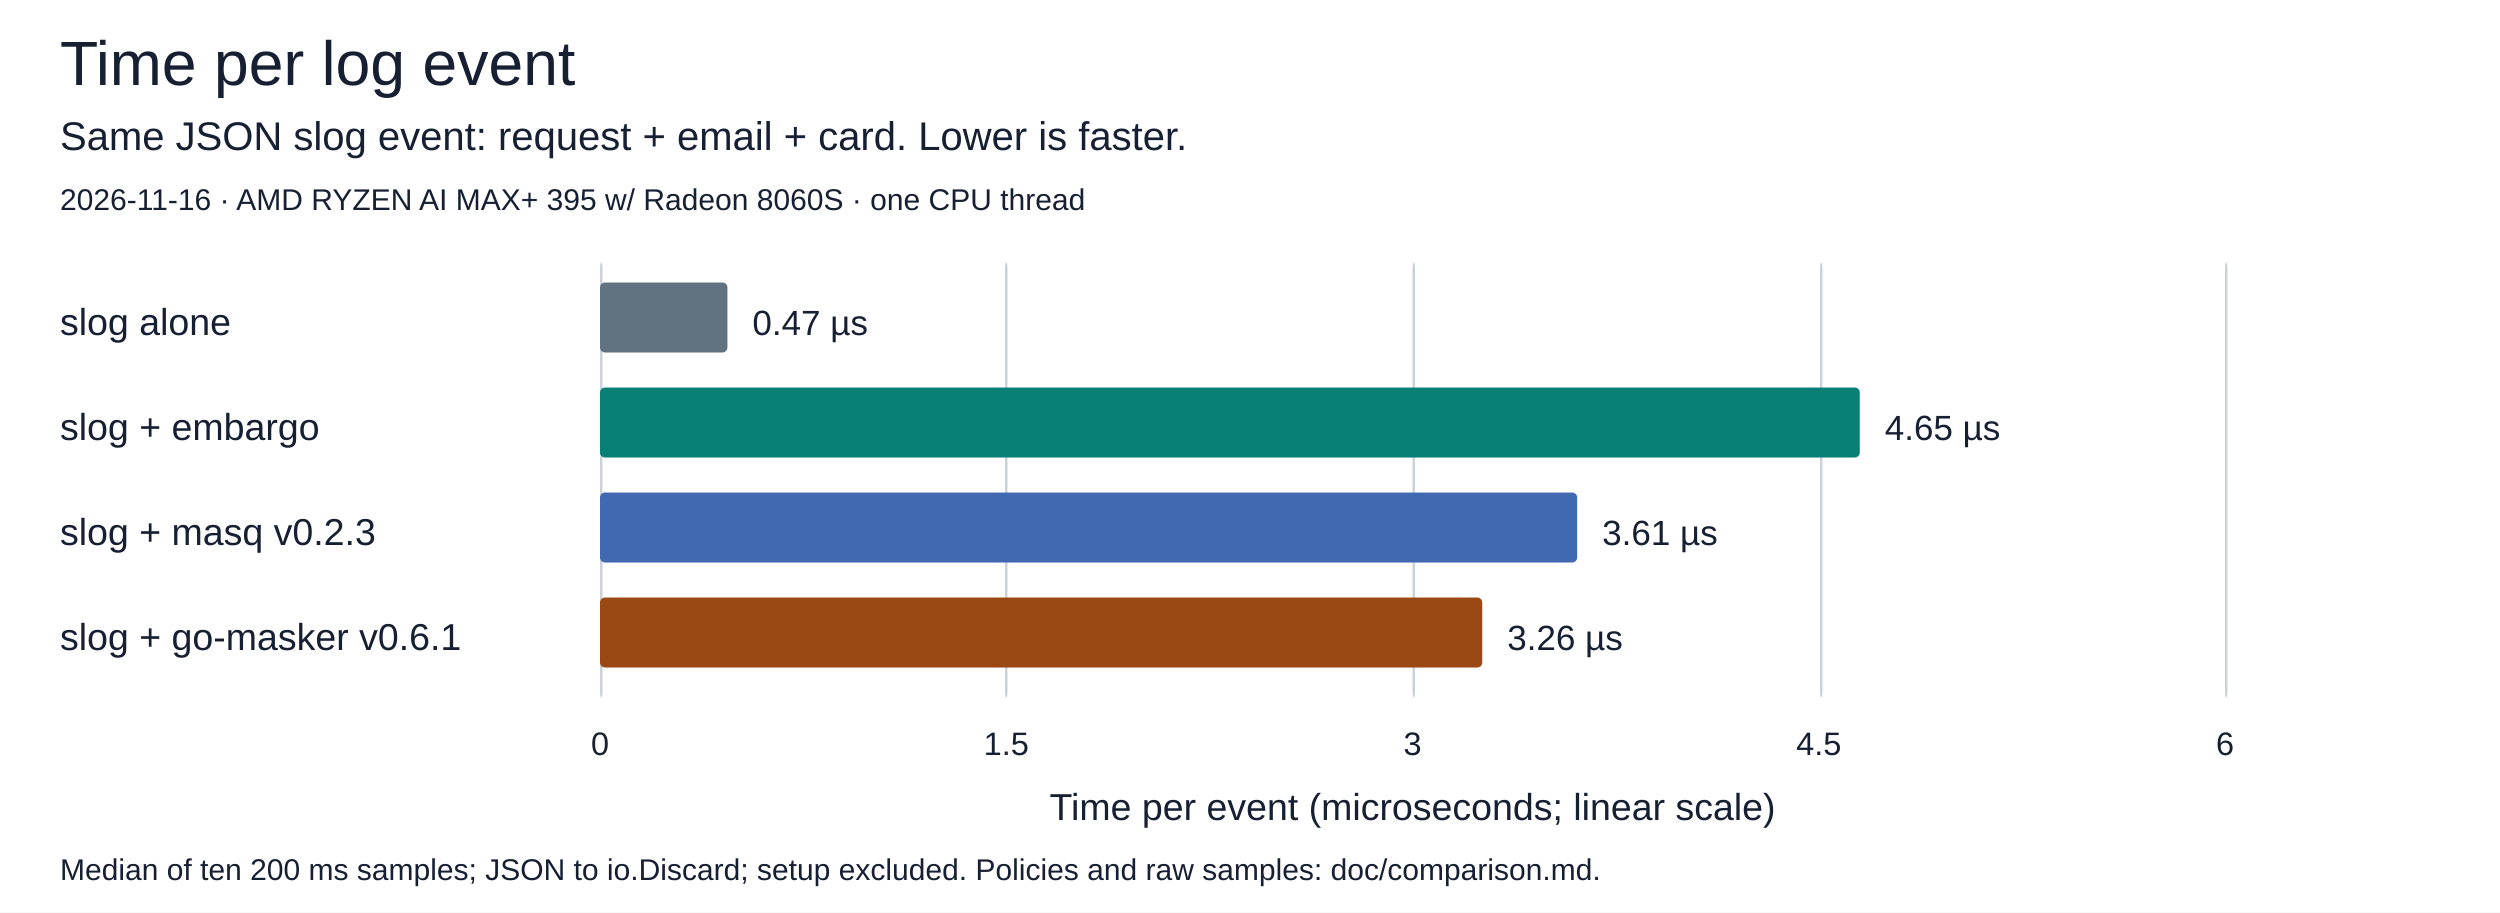
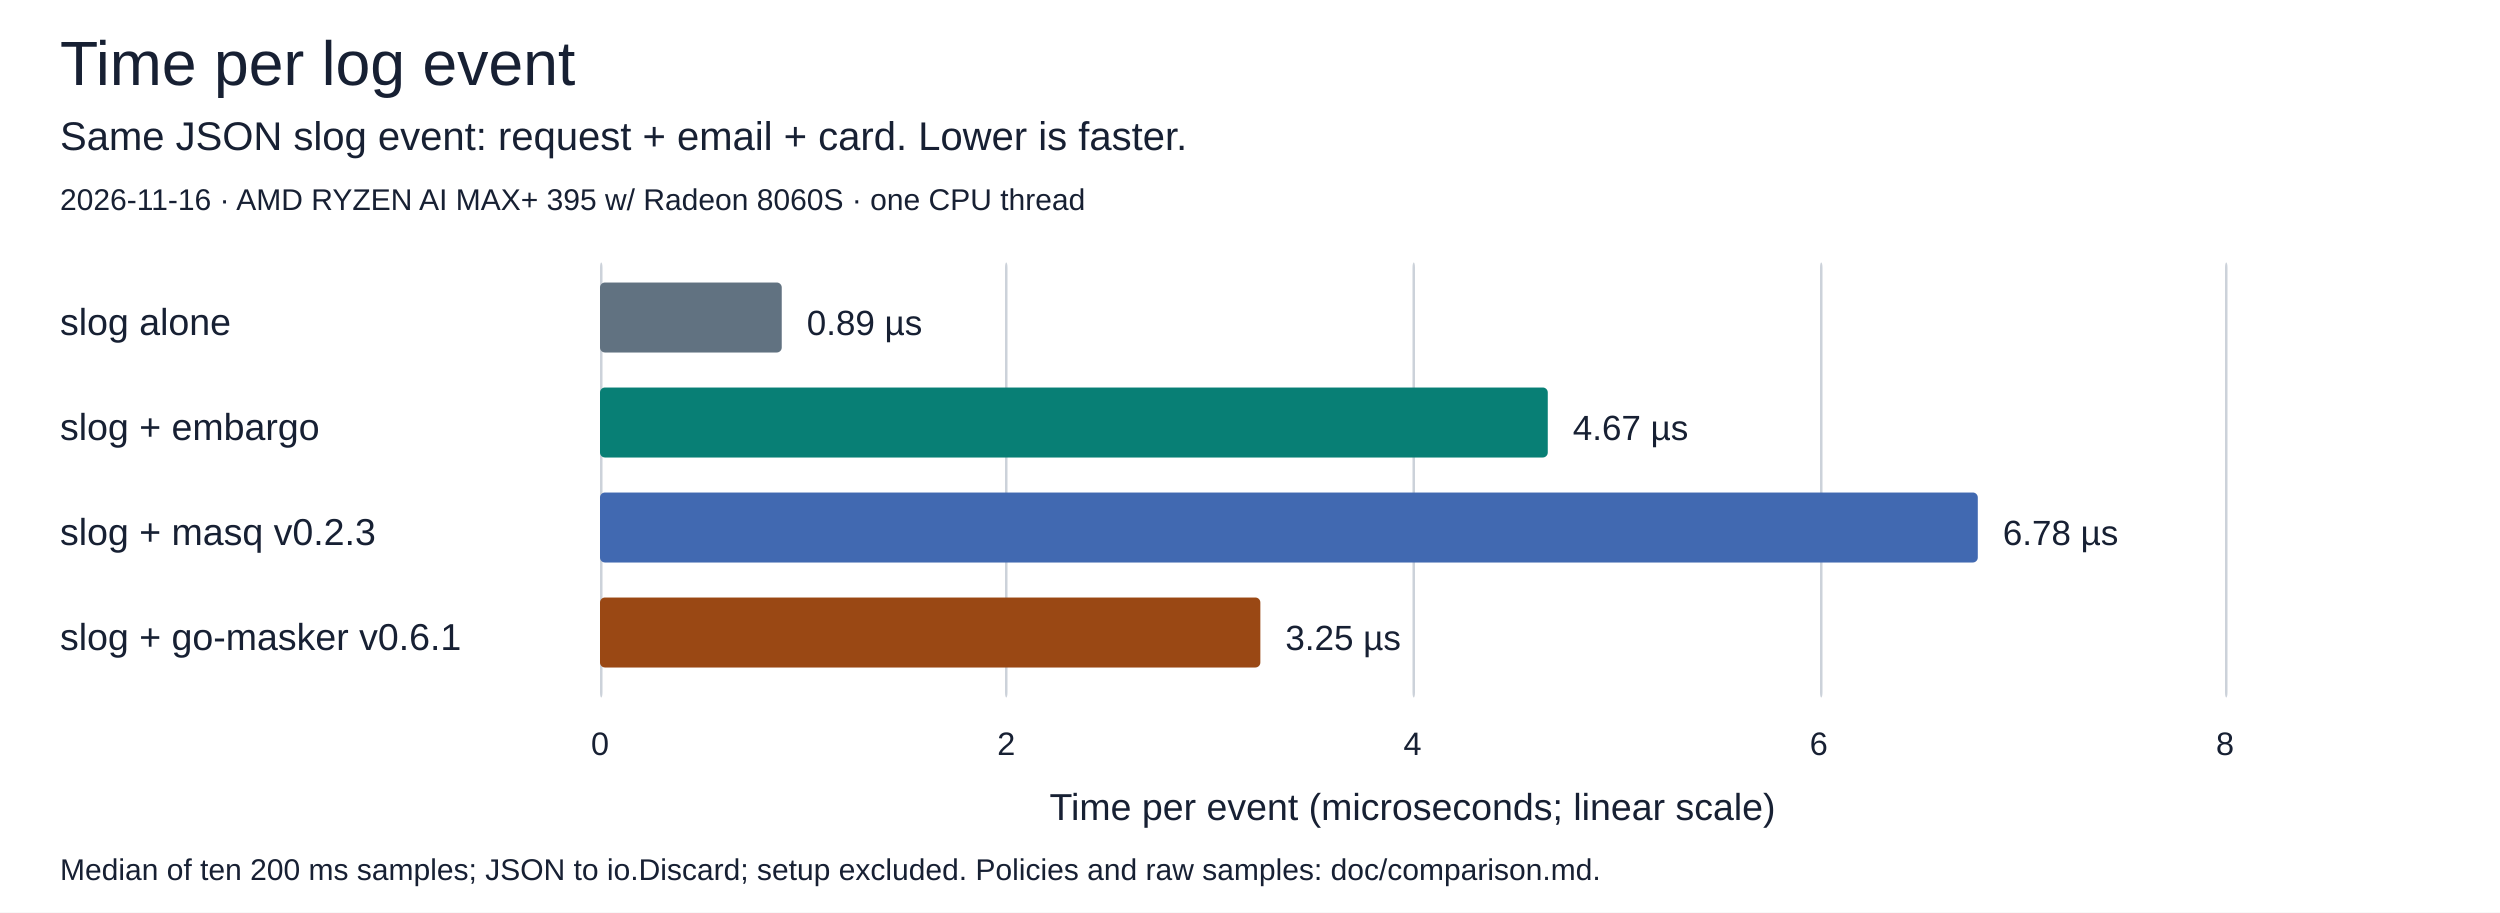
<svg xmlns="http://www.w3.org/2000/svg" width="1000" height="365" viewBox="0 0 1000 365" role="img">
  <rect width="100%" height="100%" fill="white" />
  <g font-family="Arial, sans-serif" font-size="15" fill="#172033">
    <text x="24" y="34" font-size="25" fill="#172033" text-anchor="start">Time per log event</text>
    <text x="24" y="60" font-size="16" fill="#172033" text-anchor="start">Same JSON slog event: request + email + card. Lower is faster.</text>
    <text x="24" y="84" font-size="12" fill="#172033" text-anchor="start">2026-11-16 · AMD RYZEN AI MAX+ 395 w/ Radeon 8060S · one CPU thread</text>
    <rect x="240" y="105" width="1.00" height="174" rx="2" fill="#ccd2da" />
    <text x="240.0" y="302" font-size="13" fill="#172033" text-anchor="middle">0</text>
    <rect x="402" y="105" width="1.00" height="174" rx="2" fill="#ccd2da" />
-     <text x="402.5" y="302" font-size="13" fill="#172033" text-anchor="middle">1.5</text>
+     <text x="402.5" y="302" font-size="13" fill="#172033" text-anchor="middle">2</text>
    <rect x="565" y="105" width="1.00" height="174" rx="2" fill="#ccd2da" />
-     <text x="565.0" y="302" font-size="13" fill="#172033" text-anchor="middle">3</text>
+     <text x="565.0" y="302" font-size="13" fill="#172033" text-anchor="middle">4</text>
    <rect x="728" y="105" width="1.00" height="174" rx="2" fill="#ccd2da" />
-     <text x="727.5" y="302" font-size="13" fill="#172033" text-anchor="middle">4.5</text>
+     <text x="727.5" y="302" font-size="13" fill="#172033" text-anchor="middle">6</text>
    <rect x="890" y="105" width="1.00" height="174" rx="2" fill="#ccd2da" />
-     <text x="890.0" y="302" font-size="13" fill="#172033" text-anchor="middle">6</text>
+     <text x="890.0" y="302" font-size="13" fill="#172033" text-anchor="middle">8</text>
    <text x="24" y="134" font-size="15" fill="#172033" text-anchor="start">slog alone</text>
-     <rect x="240" y="113" width="50.97" height="28" rx="2" fill="#617281" />
-     <text x="300.97" y="134" font-size="14" fill="#172033" text-anchor="start">0.47 µs</text>
+     <rect x="240" y="113" width="72.70" height="28" rx="2" fill="#617281" />
+     <text x="322.7" y="134" font-size="14" fill="#172033" text-anchor="start">0.89 µs</text>
    <text x="24" y="176" font-size="15" fill="#172033" text-anchor="start">slog + embargo</text>
-     <rect x="240" y="155" width="503.91" height="28" rx="2" fill="#087f75" />
-     <text x="753.91" y="176" font-size="14" fill="#172033" text-anchor="start">4.65 µs</text>
+     <rect x="240" y="155" width="379.11" height="28" rx="2" fill="#087f75" />
+     <text x="629.11" y="176" font-size="14" fill="#172033" text-anchor="start">4.67 µs</text>
    <text x="24" y="218" font-size="15" fill="#172033" text-anchor="start">slog + masq v0.2.3</text>
-     <rect x="240" y="197" width="390.87" height="28" rx="2" fill="#4169b1" />
-     <text x="640.87" y="218" font-size="14" fill="#172033" text-anchor="start">3.61 µs</text>
+     <rect x="240" y="197" width="551.12" height="28" rx="2" fill="#4169b1" />
+     <text x="801.12" y="218" font-size="14" fill="#172033" text-anchor="start">6.78 µs</text>
    <text x="24" y="260" font-size="15" fill="#172033" text-anchor="start">slog + go-masker v0.6.1</text>
-     <rect x="240" y="239" width="352.90" height="28" rx="2" fill="#9a4814" />
-     <text x="602.9" y="260" font-size="14" fill="#172033" text-anchor="start">3.26 µs</text>
+     <rect x="240" y="239" width="264.14" height="28" rx="2" fill="#9a4814" />
+     <text x="514.14" y="260" font-size="14" fill="#172033" text-anchor="start">3.25 µs</text>
    <text x="565.0" y="328" font-size="15" fill="#172033" text-anchor="middle">Time per event (microseconds; linear scale)</text>
    <text x="24" y="352" font-size="12" fill="#172033" text-anchor="start">Median of ten 200 ms samples; JSON to io.Discard; setup excluded. Policies and raw samples: doc/comparison.md.</text>
  </g>
</svg>
